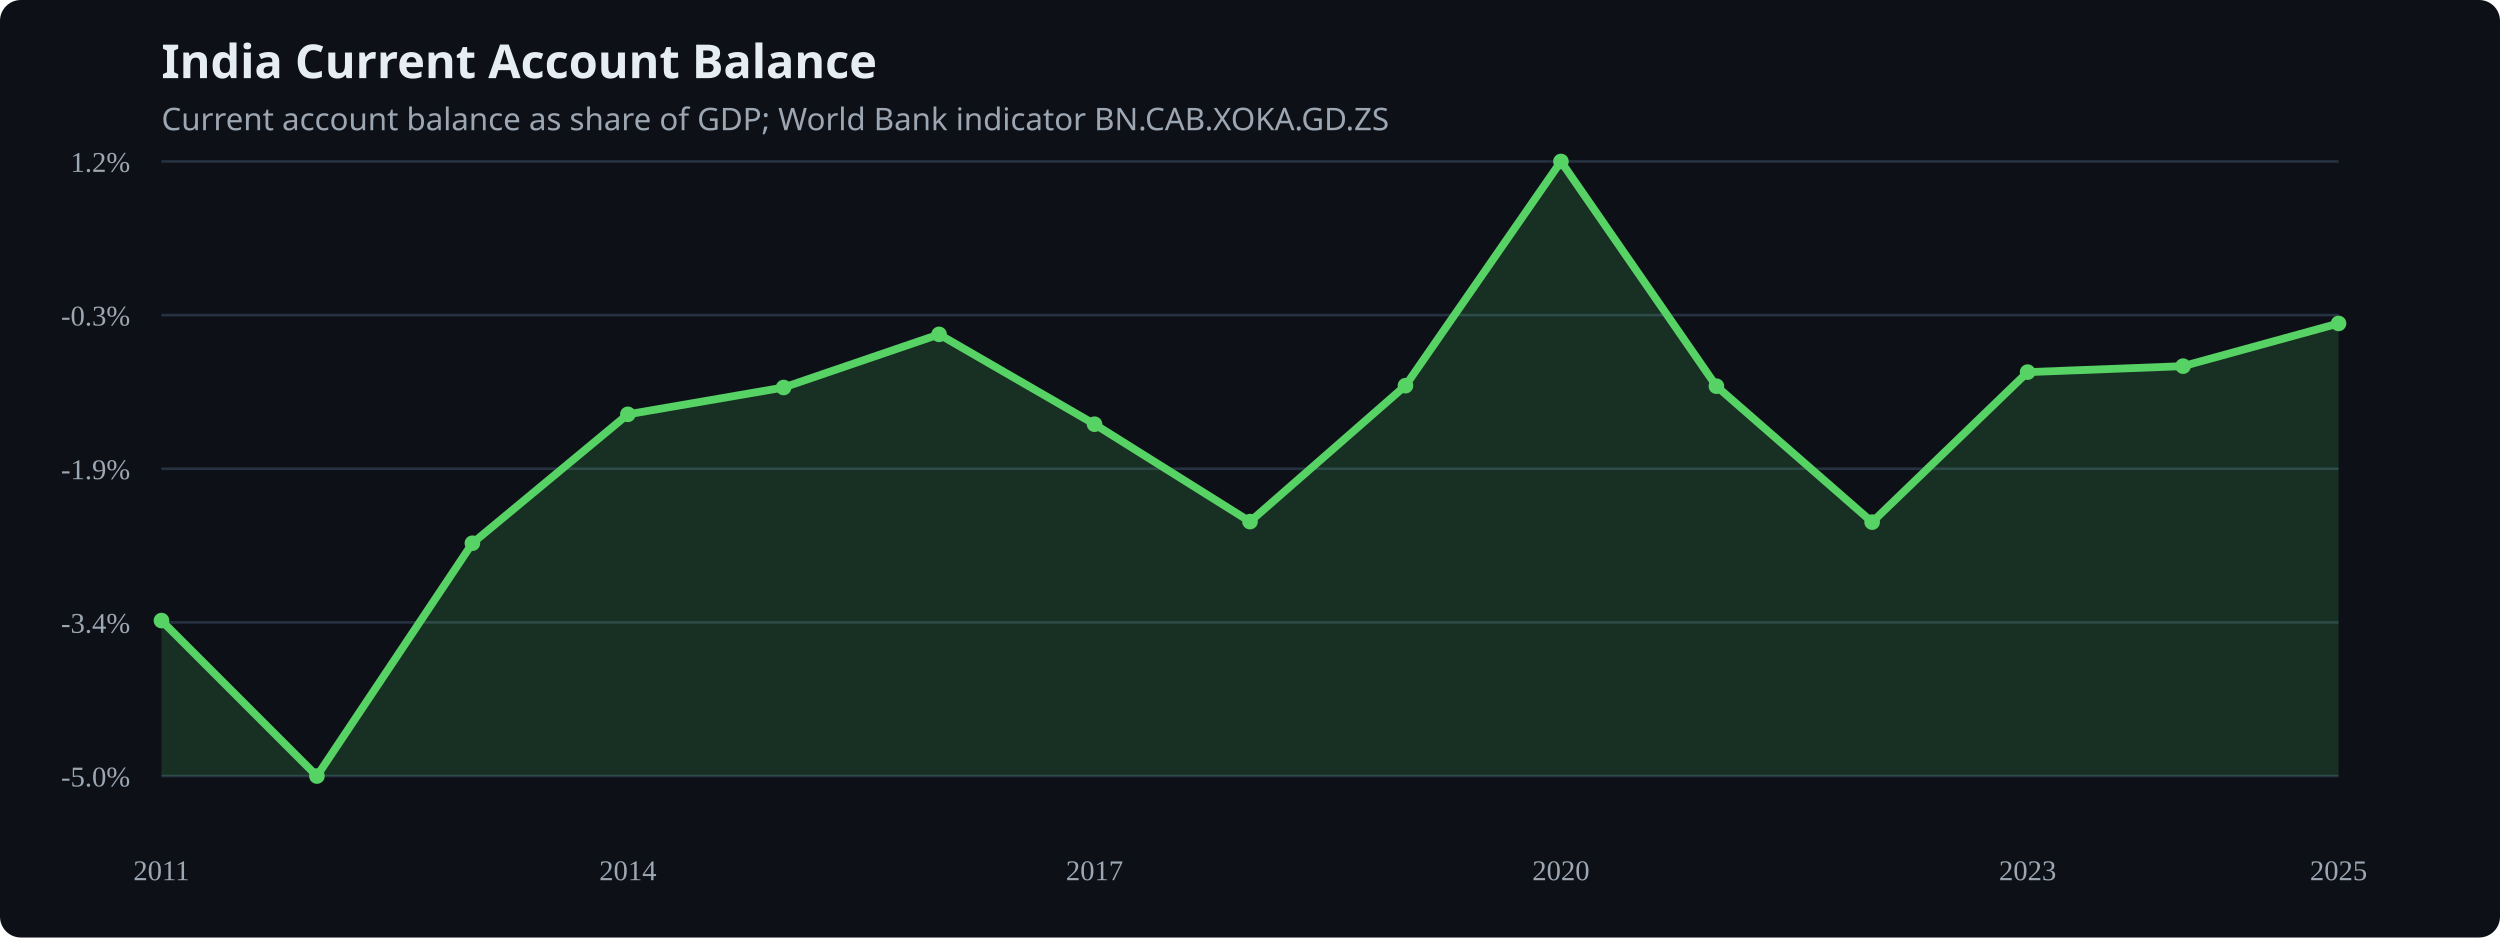
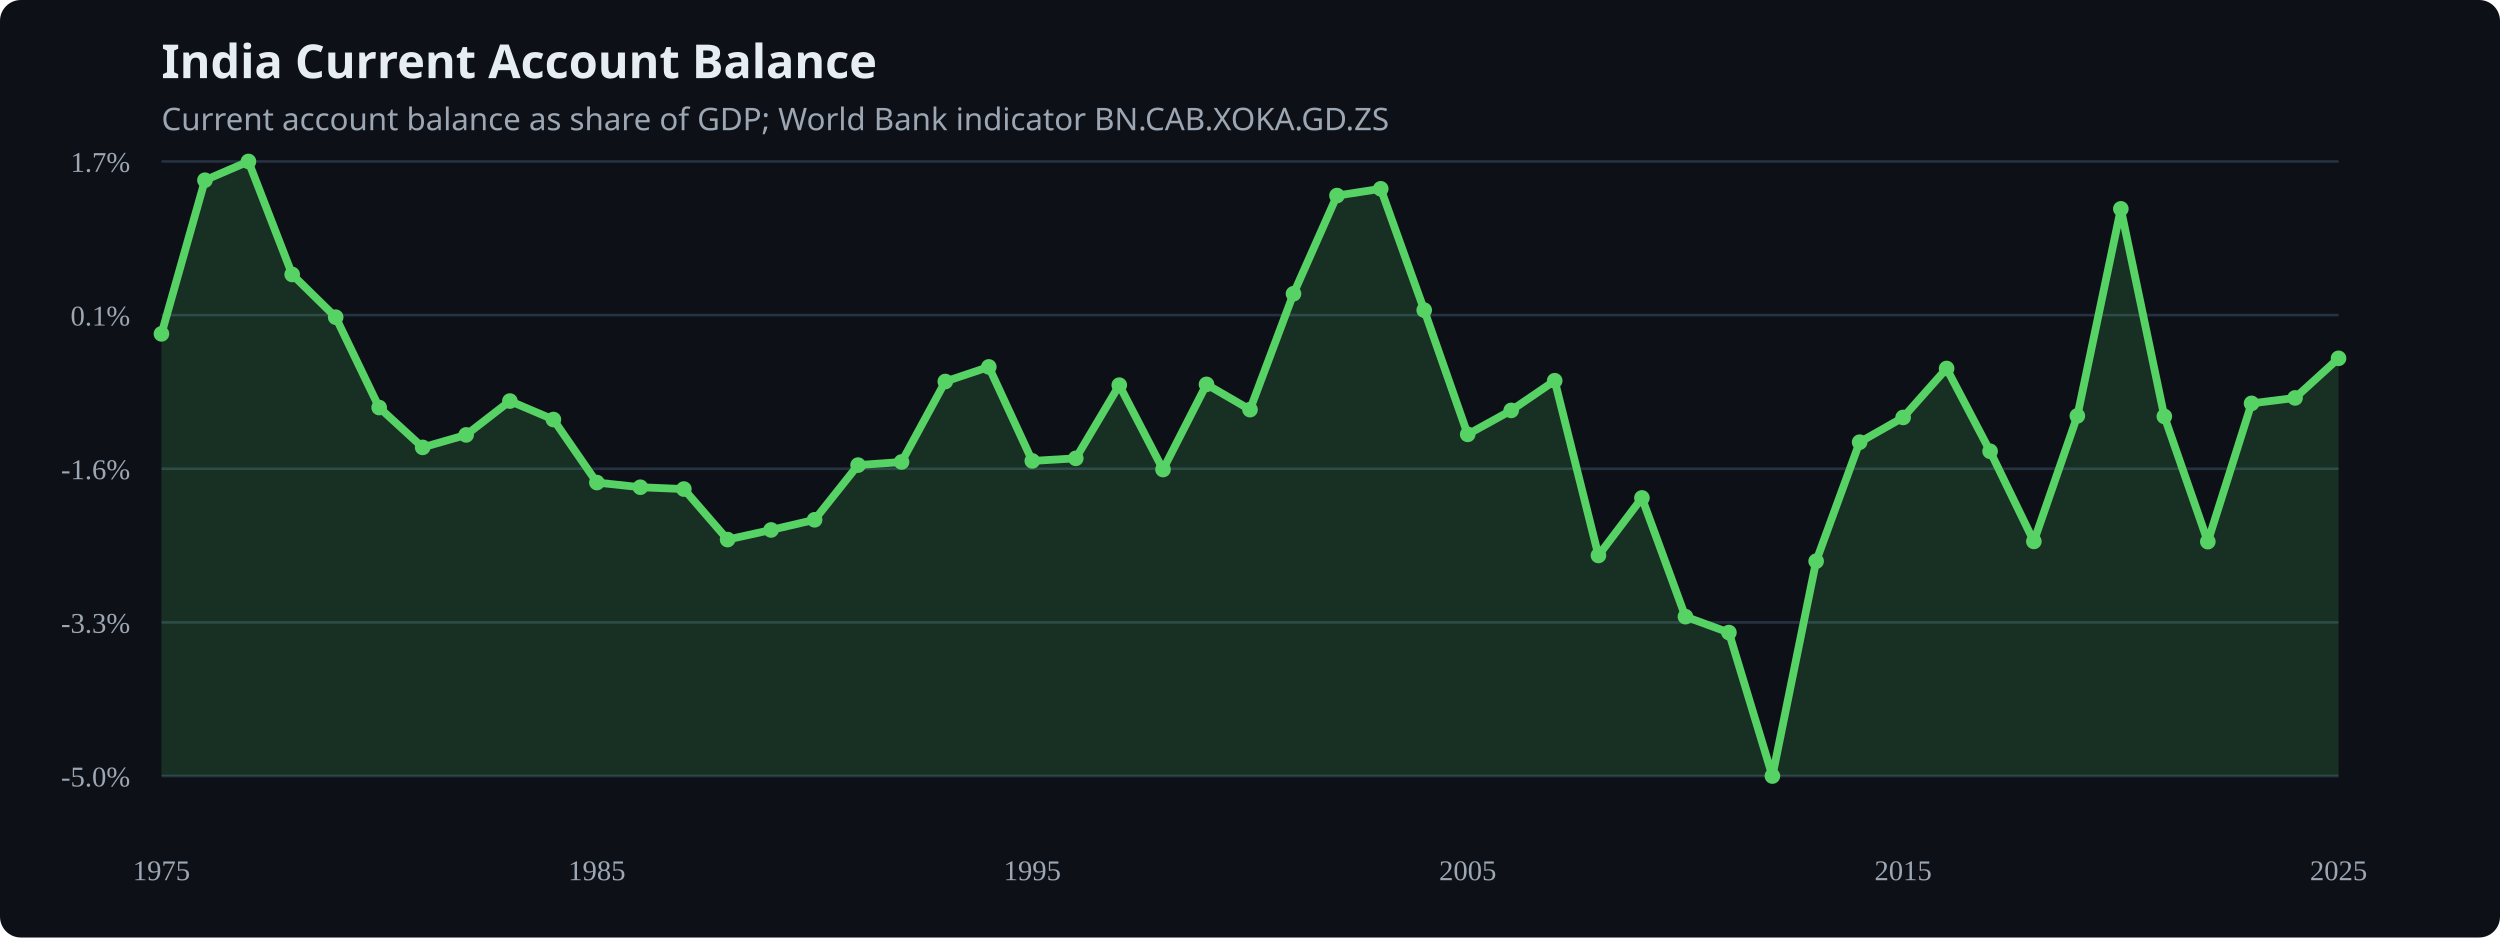
<svg xmlns="http://www.w3.org/2000/svg" width="960" height="360" viewBox="0 0 960 360" role="img" aria-label="India Current Account Balance">
  <rect width="100%" height="100%" fill="#0d1117" rx="8" />
  <text x="62" y="30" fill="#e6edf3" font-size="18" font-family="system-ui, sans-serif" font-weight="700">India Current Account Balance</text>
  <text x="62" y="50" fill="#9da7b3" font-size="12" font-family="system-ui, sans-serif">Current account balance as share of GDP; World Bank indicator BN.CAB.XOKA.GD.ZS</text>
  <line x1="62" y1="62.0" x2="898" y2="62.0" stroke="#263241" stroke-width="1" />
-   <text x="50" y="66.0" text-anchor="end" fill="#9da7b3" font-size="11">1.2%</text>
+   <text x="50" y="66.0" text-anchor="end" fill="#9da7b3" font-size="11">1.7%</text>
  <line x1="62" y1="121.0" x2="898" y2="121.0" stroke="#263241" stroke-width="1" />
-   <text x="50" y="125.0" text-anchor="end" fill="#9da7b3" font-size="11">-0.3%</text>
+   <text x="50" y="125.0" text-anchor="end" fill="#9da7b3" font-size="11">0.1%</text>
  <line x1="62" y1="180.0" x2="898" y2="180.0" stroke="#263241" stroke-width="1" />
-   <text x="50" y="184.0" text-anchor="end" fill="#9da7b3" font-size="11">-1.9%</text>
+   <text x="50" y="184.0" text-anchor="end" fill="#9da7b3" font-size="11">-1.6%</text>
  <line x1="62" y1="239.0" x2="898" y2="239.0" stroke="#263241" stroke-width="1" />
-   <text x="50" y="243.0" text-anchor="end" fill="#9da7b3" font-size="11">-3.4%</text>
+   <text x="50" y="243.0" text-anchor="end" fill="#9da7b3" font-size="11">-3.3%</text>
  <line x1="62" y1="298.0" x2="898" y2="298.0" stroke="#263241" stroke-width="1" />
  <text x="50" y="302.0" text-anchor="end" fill="#9da7b3" font-size="11">-5.0%</text>
-   <polygon points="62,298 62.0,238.3 121.7,298.0 181.4,208.6 241.1,159.1 300.9,148.8 360.6,128.4 420.3,162.9 480.0,200.3 539.7,148.1 599.4,62.0 659.1,148.3 718.9,200.5 778.6,142.9 838.3,140.6 898.0,124.2 898,298" fill="#56d364" opacity="0.16" />
-   <polyline points="62.0,238.3 121.7,298.0 181.4,208.6 241.1,159.1 300.9,148.8 360.6,128.4 420.3,162.9 480.0,200.3 539.7,148.1 599.4,62.0 659.1,148.3 718.9,200.5 778.6,142.9 838.3,140.6 898.0,124.2" fill="none" stroke="#56d364" stroke-width="3" stroke-linejoin="round" stroke-linecap="round" />
-   <circle cx="62.0" cy="238.3" r="3" fill="#56d364" />
-   <circle cx="121.7" cy="298.0" r="3" fill="#56d364" />
-   <circle cx="181.4" cy="208.6" r="3" fill="#56d364" />
-   <circle cx="241.1" cy="159.1" r="3" fill="#56d364" />
-   <circle cx="300.9" cy="148.8" r="3" fill="#56d364" />
-   <circle cx="360.6" cy="128.4" r="3" fill="#56d364" />
-   <circle cx="420.3" cy="162.9" r="3" fill="#56d364" />
-   <circle cx="480.0" cy="200.3" r="3" fill="#56d364" />
-   <circle cx="539.7" cy="148.1" r="3" fill="#56d364" />
-   <circle cx="599.4" cy="62.0" r="3" fill="#56d364" />
-   <circle cx="659.1" cy="148.3" r="3" fill="#56d364" />
-   <circle cx="718.9" cy="200.5" r="3" fill="#56d364" />
-   <circle cx="778.6" cy="142.9" r="3" fill="#56d364" />
-   <circle cx="838.3" cy="140.6" r="3" fill="#56d364" />
-   <circle cx="898.0" cy="124.2" r="3" fill="#56d364" />
-   <text x="62.0" y="338" text-anchor="middle" fill="#9da7b3" font-size="11">2011</text>
-   <text x="241.1" y="338" text-anchor="middle" fill="#9da7b3" font-size="11">2014</text>
-   <text x="420.3" y="338" text-anchor="middle" fill="#9da7b3" font-size="11">2017</text>
-   <text x="599.4" y="338" text-anchor="middle" fill="#9da7b3" font-size="11">2020</text>
-   <text x="778.6" y="338" text-anchor="middle" fill="#9da7b3" font-size="11">2023</text>
+   <polygon points="62,298 62.0,128.2 78.7,69.2 95.4,62.0 112.2,105.4 128.9,121.8 145.6,156.5 162.3,171.8 179.0,167.0 195.8,154.0 212.5,161.1 229.2,185.3 245.9,187.1 262.6,187.8 279.4,207.2 296.1,203.5 312.8,199.6 329.5,178.6 346.2,177.4 363.0,146.5 379.7,140.9 396.4,177.0 413.1,176.0 429.8,147.9 446.6,180.3 463.3,147.6 480.0,157.3 496.7,112.8 513.4,75.1 530.2,72.5 546.9,119.1 563.6,166.8 580.3,157.6 597.0,146.2 613.8,213.3 630.5,191.2 647.2,236.8 663.9,242.9 680.6,298.0 697.4,215.5 714.1,169.8 730.8,160.3 747.5,141.5 764.2,173.3 781.0,207.9 797.7,159.7 814.4,80.2 831.1,159.9 847.8,208.0 864.6,154.9 881.3,152.8 898.0,137.6 898,298" fill="#56d364" opacity="0.16" />
+   <polyline points="62.0,128.2 78.7,69.2 95.4,62.0 112.2,105.4 128.9,121.8 145.6,156.5 162.3,171.8 179.0,167.0 195.8,154.0 212.5,161.1 229.2,185.3 245.9,187.1 262.6,187.8 279.4,207.2 296.1,203.5 312.8,199.6 329.5,178.6 346.2,177.4 363.0,146.5 379.7,140.9 396.4,177.0 413.1,176.0 429.8,147.9 446.6,180.3 463.3,147.6 480.0,157.3 496.7,112.8 513.4,75.1 530.2,72.5 546.9,119.1 563.6,166.8 580.3,157.6 597.0,146.2 613.8,213.3 630.5,191.2 647.2,236.8 663.9,242.9 680.6,298.0 697.4,215.5 714.1,169.8 730.8,160.3 747.5,141.5 764.2,173.3 781.0,207.9 797.7,159.7 814.4,80.2 831.1,159.9 847.8,208.0 864.6,154.9 881.3,152.8 898.0,137.6" fill="none" stroke="#56d364" stroke-width="3" stroke-linejoin="round" stroke-linecap="round" />
+   <circle cx="62.0" cy="128.2" r="3" fill="#56d364" />
+   <circle cx="78.7" cy="69.2" r="3" fill="#56d364" />
+   <circle cx="95.4" cy="62.0" r="3" fill="#56d364" />
+   <circle cx="112.2" cy="105.4" r="3" fill="#56d364" />
+   <circle cx="128.9" cy="121.8" r="3" fill="#56d364" />
+   <circle cx="145.6" cy="156.5" r="3" fill="#56d364" />
+   <circle cx="162.3" cy="171.8" r="3" fill="#56d364" />
+   <circle cx="179.0" cy="167.0" r="3" fill="#56d364" />
+   <circle cx="195.8" cy="154.0" r="3" fill="#56d364" />
+   <circle cx="212.5" cy="161.1" r="3" fill="#56d364" />
+   <circle cx="229.2" cy="185.3" r="3" fill="#56d364" />
+   <circle cx="245.9" cy="187.1" r="3" fill="#56d364" />
+   <circle cx="262.6" cy="187.8" r="3" fill="#56d364" />
+   <circle cx="279.4" cy="207.2" r="3" fill="#56d364" />
+   <circle cx="296.1" cy="203.5" r="3" fill="#56d364" />
+   <circle cx="312.8" cy="199.6" r="3" fill="#56d364" />
+   <circle cx="329.5" cy="178.6" r="3" fill="#56d364" />
+   <circle cx="346.2" cy="177.4" r="3" fill="#56d364" />
+   <circle cx="363.0" cy="146.5" r="3" fill="#56d364" />
+   <circle cx="379.7" cy="140.9" r="3" fill="#56d364" />
+   <circle cx="396.4" cy="177.0" r="3" fill="#56d364" />
+   <circle cx="413.1" cy="176.0" r="3" fill="#56d364" />
+   <circle cx="429.8" cy="147.9" r="3" fill="#56d364" />
+   <circle cx="446.6" cy="180.3" r="3" fill="#56d364" />
+   <circle cx="463.3" cy="147.6" r="3" fill="#56d364" />
+   <circle cx="480.0" cy="157.3" r="3" fill="#56d364" />
+   <circle cx="496.7" cy="112.8" r="3" fill="#56d364" />
+   <circle cx="513.4" cy="75.1" r="3" fill="#56d364" />
+   <circle cx="530.2" cy="72.5" r="3" fill="#56d364" />
+   <circle cx="546.9" cy="119.1" r="3" fill="#56d364" />
+   <circle cx="563.6" cy="166.8" r="3" fill="#56d364" />
+   <circle cx="580.3" cy="157.6" r="3" fill="#56d364" />
+   <circle cx="597.0" cy="146.2" r="3" fill="#56d364" />
+   <circle cx="613.8" cy="213.3" r="3" fill="#56d364" />
+   <circle cx="630.5" cy="191.2" r="3" fill="#56d364" />
+   <circle cx="647.2" cy="236.8" r="3" fill="#56d364" />
+   <circle cx="663.9" cy="242.9" r="3" fill="#56d364" />
+   <circle cx="680.6" cy="298.0" r="3" fill="#56d364" />
+   <circle cx="697.4" cy="215.5" r="3" fill="#56d364" />
+   <circle cx="714.1" cy="169.8" r="3" fill="#56d364" />
+   <circle cx="730.8" cy="160.3" r="3" fill="#56d364" />
+   <circle cx="747.5" cy="141.5" r="3" fill="#56d364" />
+   <circle cx="764.2" cy="173.3" r="3" fill="#56d364" />
+   <circle cx="781.0" cy="207.9" r="3" fill="#56d364" />
+   <circle cx="797.7" cy="159.7" r="3" fill="#56d364" />
+   <circle cx="814.4" cy="80.2" r="3" fill="#56d364" />
+   <circle cx="831.1" cy="159.9" r="3" fill="#56d364" />
+   <circle cx="847.8" cy="208.0" r="3" fill="#56d364" />
+   <circle cx="864.6" cy="154.9" r="3" fill="#56d364" />
+   <circle cx="881.3" cy="152.8" r="3" fill="#56d364" />
+   <circle cx="898.0" cy="137.6" r="3" fill="#56d364" />
+   <text x="62.0" y="338" text-anchor="middle" fill="#9da7b3" font-size="11">1975</text>
+   <text x="229.2" y="338" text-anchor="middle" fill="#9da7b3" font-size="11">1985</text>
+   <text x="396.4" y="338" text-anchor="middle" fill="#9da7b3" font-size="11">1995</text>
+   <text x="563.6" y="338" text-anchor="middle" fill="#9da7b3" font-size="11">2005</text>
+   <text x="730.8" y="338" text-anchor="middle" fill="#9da7b3" font-size="11">2015</text>
  <text x="898.0" y="338" text-anchor="middle" fill="#9da7b3" font-size="11">2025</text>
</svg>
